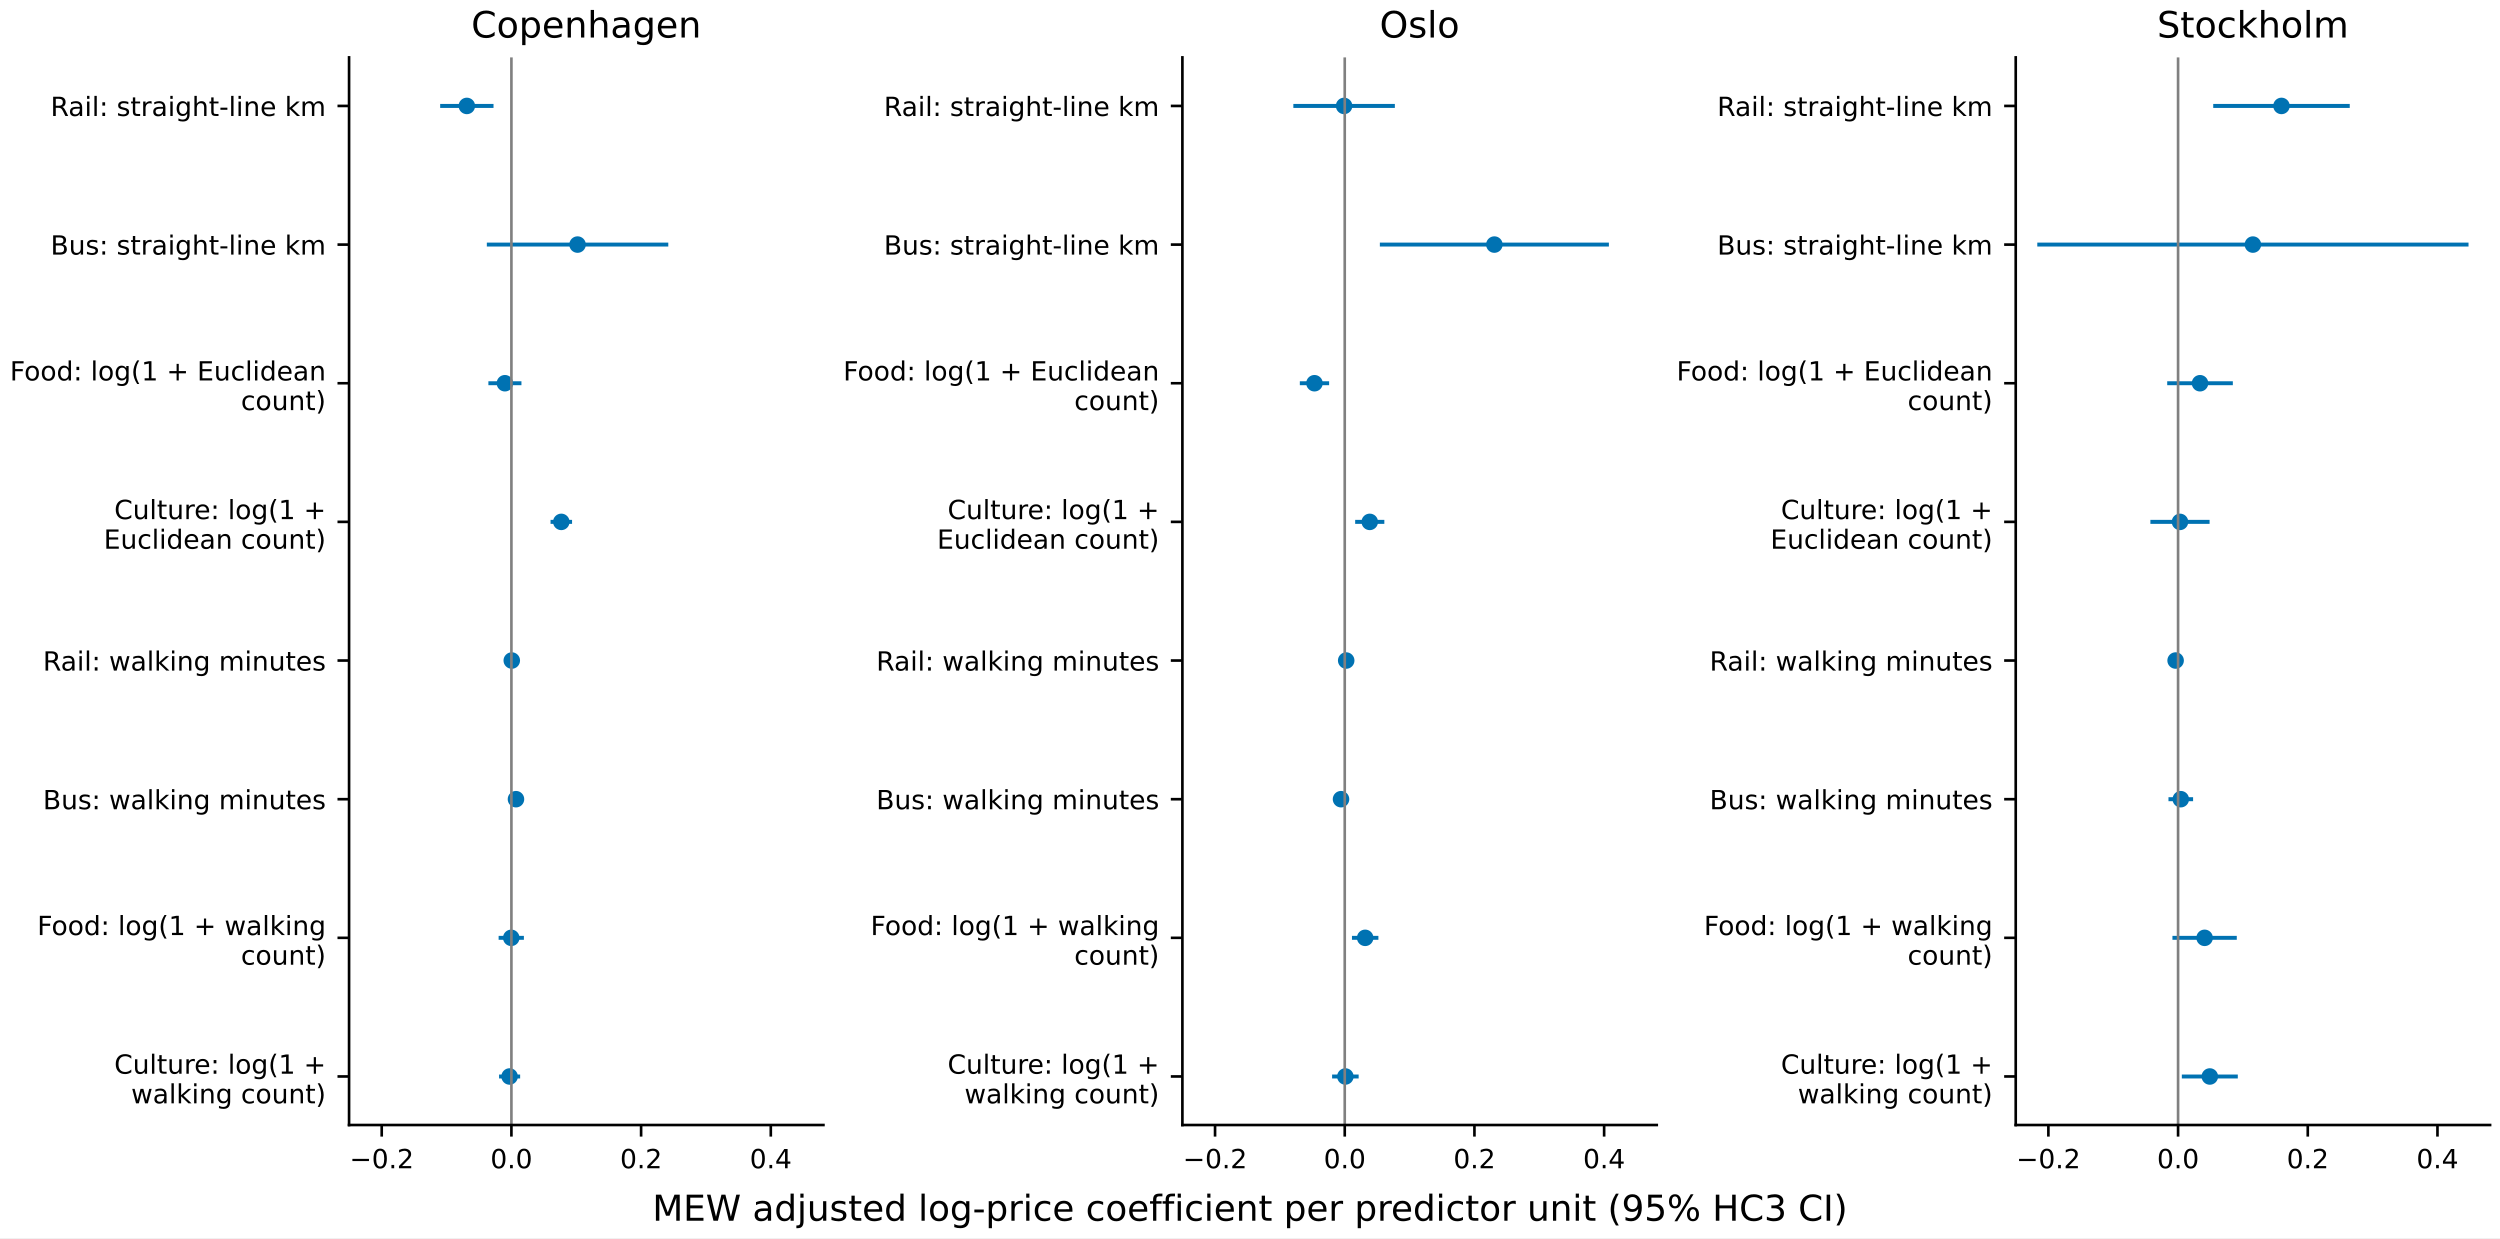
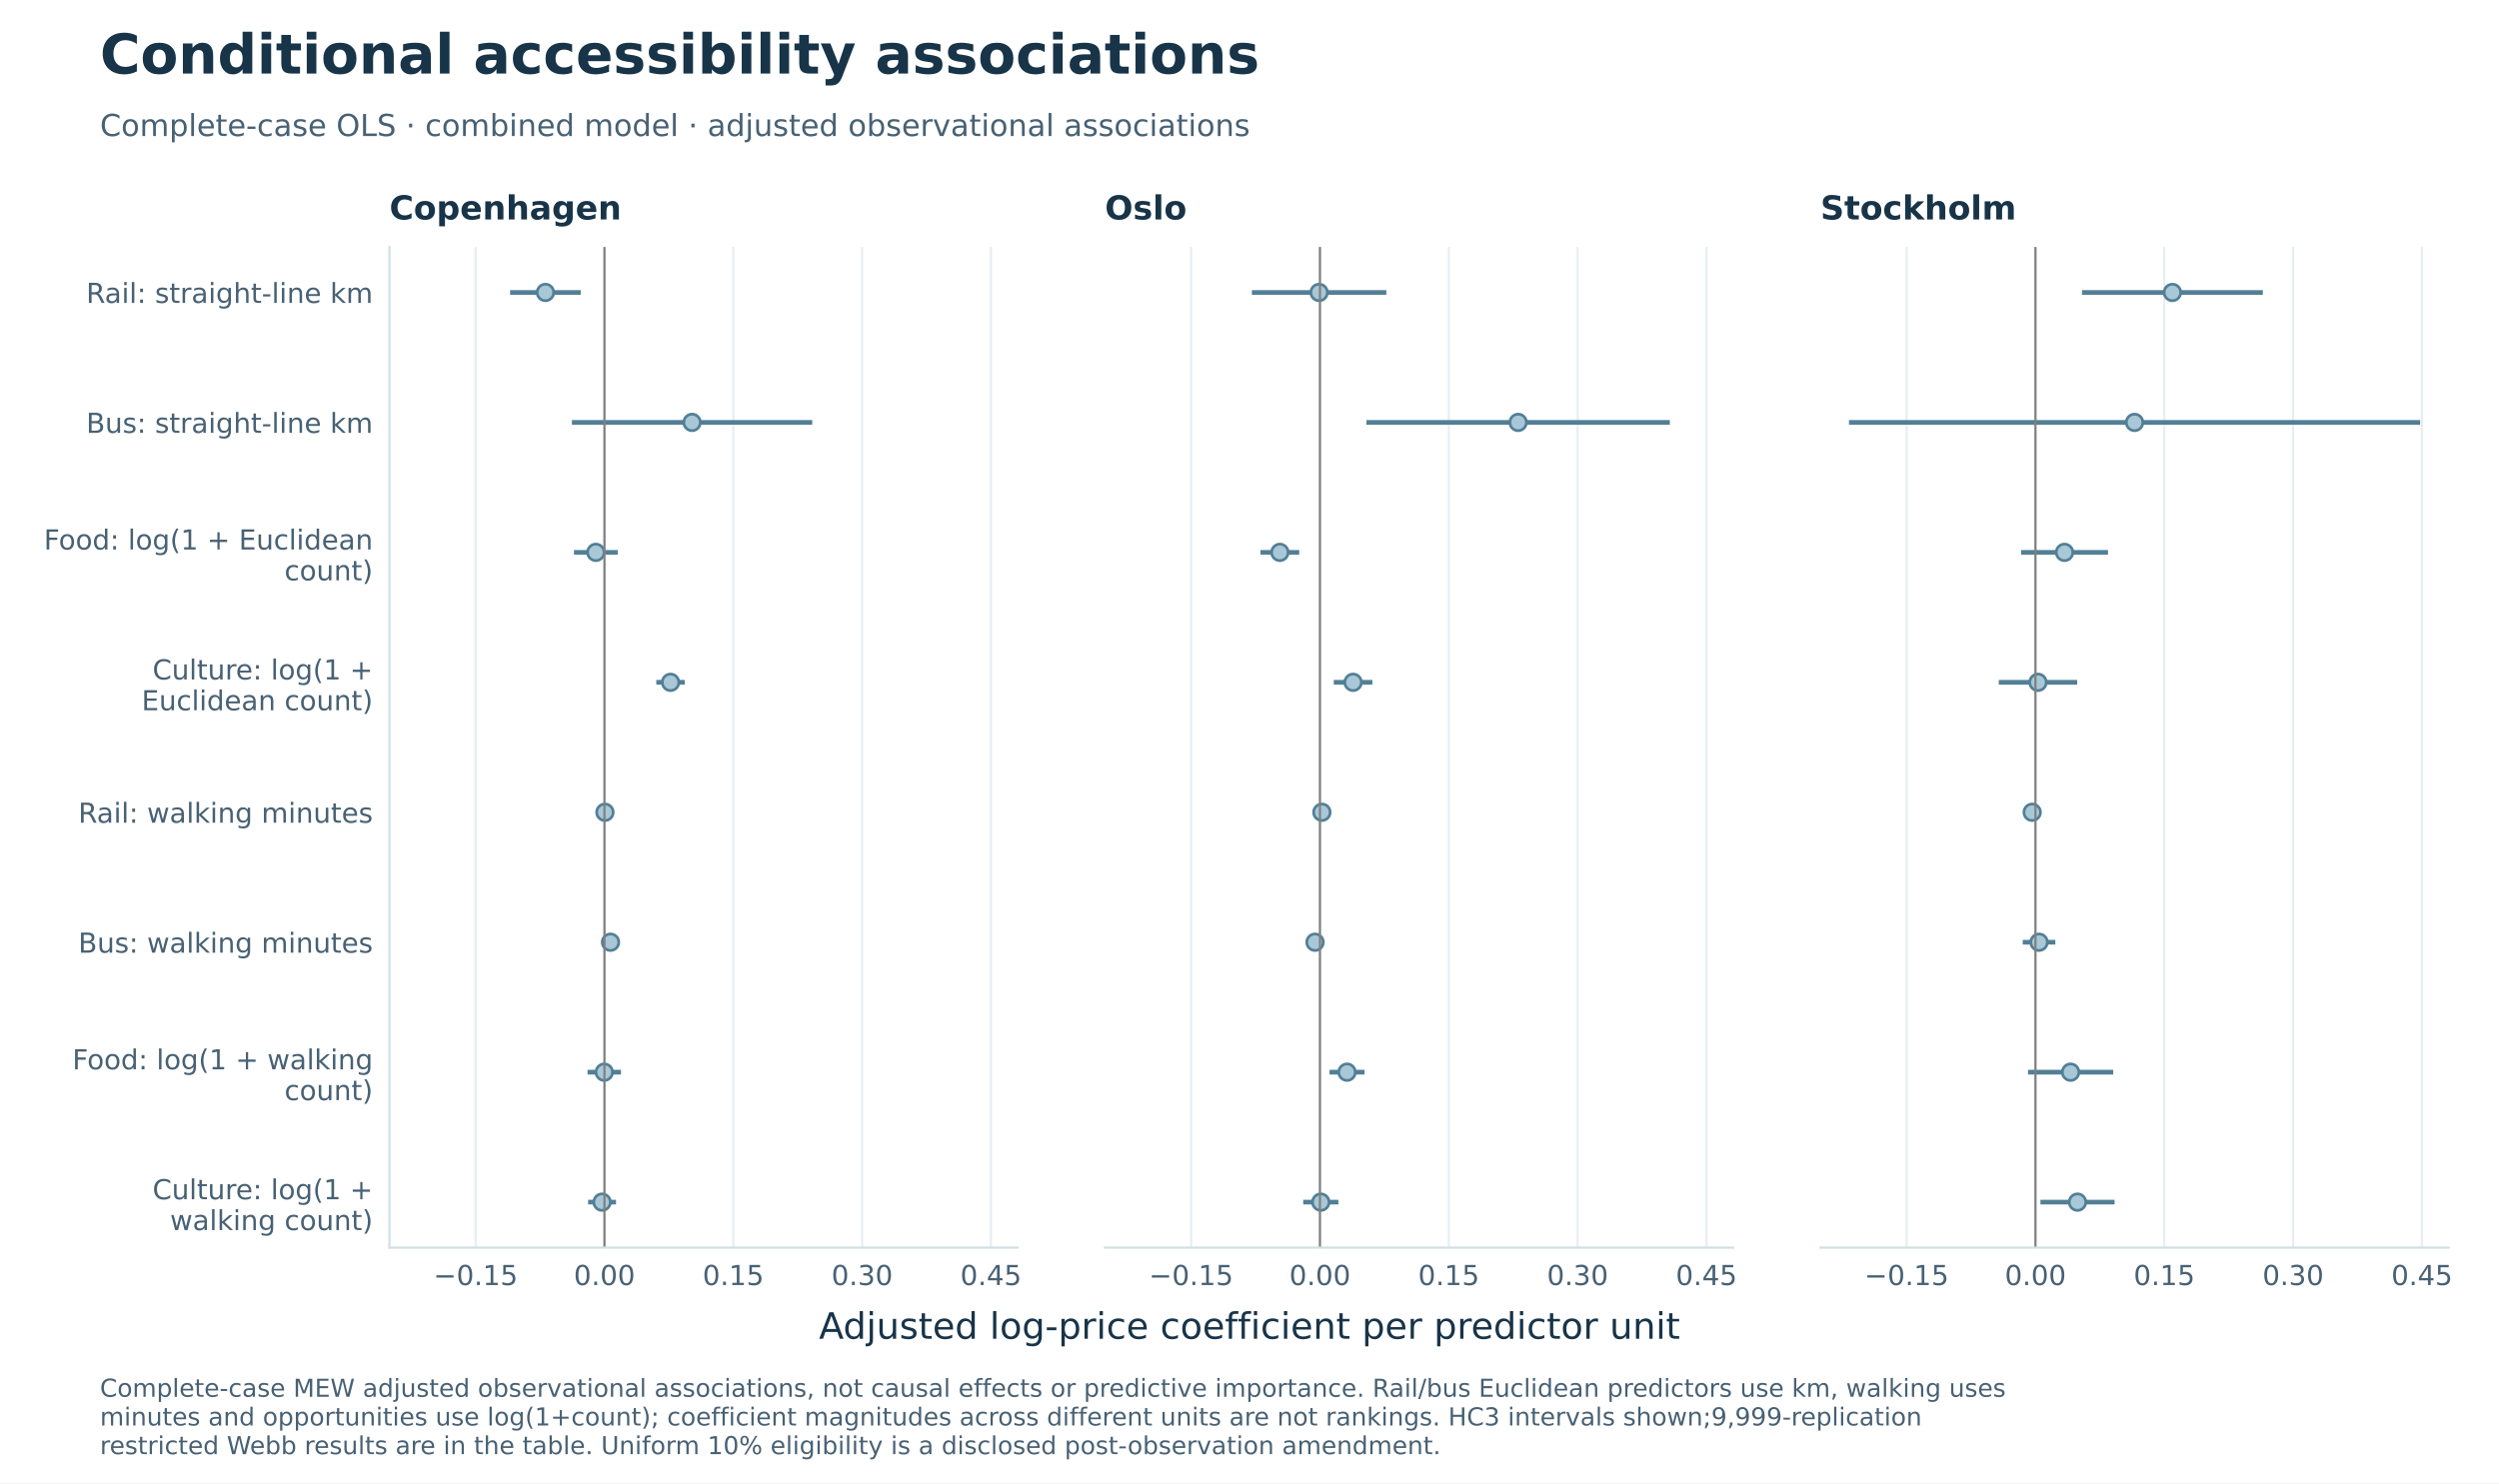
- <svg xmlns="http://www.w3.org/2000/svg" xmlns:xlink="http://www.w3.org/1999/xlink" width="756pt" height="374.4pt" viewBox="0 0 756 374.4" version="1.1">
+ <svg xmlns="http://www.w3.org/2000/svg" xmlns:xlink="http://www.w3.org/1999/xlink" width="907.2pt" height="538.56pt" viewBox="0 0 907.2 538.56" version="1.1">
  <defs>
    <style type="text/css">*{stroke-linejoin: round; stroke-linecap: butt}</style>
  </defs>
  <g id="figure_1">
    <g id="patch_1">
-       <path d="M 0 374.4  L 756 374.4  L 756 0  L 0 0  z " style="fill: #ffffff" />
+       <path d="M 0 538.56  L 907.2 538.56  L 907.2 0  L 0 0  z " style="fill: #ffffff" />
    </g>
    <g id="axes_1">
      <g id="patch_2">
-         <path d="M 105.556 340.204  L 249 340.204  L 249 17.359  L 105.556 17.359  z " style="fill: #ffffff" />
+         <path d="M 141.372 453.042  L 369.453 453.042  L 369.453 89.678  L 141.372 89.678  z " style="fill: #ffffff" />
      </g>
      <g id="matplotlib.axis_1">
        <g id="xtick_1">
          <g id="line2d_1">
-             <defs>
-               <path id="mc61bfd727a" d="M 0 0  L 0 3.5  " style="stroke: #000000; stroke-width: 0.8" />
-             </defs>
-             <g>
-               <use xlink:href="#mc61bfd727a" x="115.43" y="340.204" style="stroke: #000000; stroke-width: 0.8" />
-             </g>
-           </g>
+             <path d="M 172.662 453.042  L 172.662 89.678  " clip-path="url(#p187ca3e806)" style="fill: none; stroke: #e7eef1; stroke-width: 0.8; stroke-linecap: square" />
+           </g>
+           <g id="line2d_2" />
          <g id="text_1">
-             <text style="font-size: 8px; font-family: 'DejaVu Sans'; text-anchor: middle" x="115.43" y="353.283" transform="rotate(-0 115.4303 353.2832)">−0.2</text>
+             <text style="font-size: 10px; font-family: 'DejaVu Sans'; text-anchor: middle; fill: #486174" x="172.662" y="466.64" transform="rotate(-0 172.6616 466.6403)">−0.15</text>
          </g>
        </g>
        <g id="xtick_2">
-           <g id="line2d_2">
-             <g>
-               <use xlink:href="#mc61bfd727a" x="154.65" y="340.204" style="stroke: #000000; stroke-width: 0.8" />
-             </g>
-           </g>
+           <g id="line2d_3">
+             <path d="M 219.432 453.042  L 219.432 89.678  " clip-path="url(#p187ca3e806)" style="fill: none; stroke: #e7eef1; stroke-width: 0.8; stroke-linecap: square" />
+           </g>
+           <g id="line2d_4" />
          <g id="text_2">
-             <text style="font-size: 8px; font-family: 'DejaVu Sans'; text-anchor: middle" x="154.65" y="353.283" transform="rotate(-0 154.6498 353.2832)">0.0</text>
+             <text style="font-size: 10px; font-family: 'DejaVu Sans'; text-anchor: middle; fill: #486174" x="219.432" y="466.64" transform="rotate(-0 219.4322 466.6403)">0.00</text>
          </g>
        </g>
        <g id="xtick_3">
-           <g id="line2d_3">
-             <g>
-               <use xlink:href="#mc61bfd727a" x="193.869" y="340.204" style="stroke: #000000; stroke-width: 0.8" />
-             </g>
-           </g>
+           <g id="line2d_5">
+             <path d="M 266.203 453.042  L 266.203 89.678  " clip-path="url(#p187ca3e806)" style="fill: none; stroke: #e7eef1; stroke-width: 0.8; stroke-linecap: square" />
+           </g>
+           <g id="line2d_6" />
          <g id="text_3">
-             <text style="font-size: 8px; font-family: 'DejaVu Sans'; text-anchor: middle" x="193.869" y="353.283" transform="rotate(-0 193.8693 353.2832)">0.2</text>
+             <text style="font-size: 10px; font-family: 'DejaVu Sans'; text-anchor: middle; fill: #486174" x="266.203" y="466.64" transform="rotate(-0 266.2027 466.6403)">0.15</text>
          </g>
        </g>
        <g id="xtick_4">
-           <g id="line2d_4">
-             <g>
-               <use xlink:href="#mc61bfd727a" x="233.089" y="340.204" style="stroke: #000000; stroke-width: 0.8" />
-             </g>
-           </g>
+           <g id="line2d_7">
+             <path d="M 312.973 453.042  L 312.973 89.678  " clip-path="url(#p187ca3e806)" style="fill: none; stroke: #e7eef1; stroke-width: 0.8; stroke-linecap: square" />
+           </g>
+           <g id="line2d_8" />
          <g id="text_4">
-             <text style="font-size: 8px; font-family: 'DejaVu Sans'; text-anchor: middle" x="233.089" y="353.283" transform="rotate(-0 233.0889 353.2832)">0.4</text>
+             <text style="font-size: 10px; font-family: 'DejaVu Sans'; text-anchor: middle; fill: #486174" x="312.973" y="466.64" transform="rotate(-0 312.9732 466.6403)">0.30</text>
+           </g>
+         </g>
+         <g id="xtick_5">
+           <g id="line2d_9">
+             <path d="M 359.744 453.042  L 359.744 89.678  " clip-path="url(#p187ca3e806)" style="fill: none; stroke: #e7eef1; stroke-width: 0.8; stroke-linecap: square" />
+           </g>
+           <g id="line2d_10" />
+           <g id="text_5">
+             <text style="font-size: 10px; font-family: 'DejaVu Sans'; text-anchor: middle; fill: #486174" x="359.744" y="466.64" transform="rotate(-0 359.7438 466.6403)">0.45</text>
          </g>
        </g>
      </g>
      <g id="matplotlib.axis_2">
        <g id="ytick_1">
-           <g id="line2d_5">
-             <defs>
-               <path id="m1894d13bc1" d="M 0 0  L -3.5 0  " style="stroke: #000000; stroke-width: 0.8" />
-             </defs>
-             <g>
-               <use xlink:href="#m1894d13bc1" x="105.556" y="32.033" style="stroke: #000000; stroke-width: 0.8" />
-             </g>
-           </g>
-           <g id="text_5">
-             <text style="font-size: 8px; font-family: 'DejaVu Sans'; text-anchor: end" x="98.556" y="35.073" transform="rotate(-0 98.55649 35.07271)">Rail: straight-line km</text>
+           <g id="line2d_11" />
+           <g id="text_6">
+             <text style="font-size: 10px; font-family: 'DejaVu Sans'; text-anchor: end; fill: #486174" x="135.372" y="109.994" transform="rotate(-0 135.3717 109.9939)">Rail: straight-line km</text>
          </g>
        </g>
        <g id="ytick_2">
-           <g id="line2d_6">
-             <g>
-               <use xlink:href="#m1894d13bc1" x="105.556" y="73.961" style="stroke: #000000; stroke-width: 0.8" />
-             </g>
-           </g>
-           <g id="text_6">
-             <text style="font-size: 8px; font-family: 'DejaVu Sans'; text-anchor: end" x="98.556" y="77.001" transform="rotate(-0 98.55649 77.00075)">Bus: straight-line km</text>
+           <g id="line2d_12" />
+           <g id="text_7">
+             <text style="font-size: 10px; font-family: 'DejaVu Sans'; text-anchor: end; fill: #486174" x="135.372" y="157.184" transform="rotate(-0 135.3717 157.184)">Bus: straight-line km</text>
          </g>
        </g>
        <g id="ytick_3">
-           <g id="line2d_7">
-             <g>
-               <use xlink:href="#m1894d13bc1" x="105.556" y="115.889" style="stroke: #000000; stroke-width: 0.8" />
-             </g>
-           </g>
-           <g id="text_7">
-             <text style="font-size: 8px; font-family: 'DejaVu Sans'" transform="translate(3.00024 115.0575)">Food: log(1 + Euclidean</text>
-             <text style="font-size: 8px; font-family: 'DejaVu Sans'" transform="translate(72.86524 124.0158)">count)</text>
+           <g id="line2d_13" />
+           <g id="text_8">
+             <text style="font-size: 10px; font-family: 'DejaVu Sans'; fill: #486174" transform="translate(15.9264 199.535)">Food: log(1 + Euclidean</text>
+             <text style="font-size: 10px; font-family: 'DejaVu Sans'; fill: #486174" transform="translate(103.2576 210.7328)">count)</text>
          </g>
        </g>
        <g id="ytick_4">
-           <g id="line2d_8">
-             <g>
-               <use xlink:href="#m1894d13bc1" x="105.556" y="157.817" style="stroke: #000000; stroke-width: 0.8" />
-             </g>
-           </g>
-           <g id="text_8">
-             <text style="font-size: 8px; font-family: 'DejaVu Sans'" transform="translate(34.54899 156.9856)">Culture: log(1 +</text>
-             <text style="font-size: 8px; font-family: 'DejaVu Sans'" transform="translate(31.38024 165.9438)">Euclidean count)</text>
+           <g id="line2d_14" />
+           <g id="text_9">
+             <text style="font-size: 10px; font-family: 'DejaVu Sans'; fill: #486174" transform="translate(55.36234 246.7251)">Culture: log(1 +</text>
+             <text style="font-size: 10px; font-family: 'DejaVu Sans'; fill: #486174" transform="translate(51.4014 257.9229)">Euclidean count)</text>
          </g>
        </g>
        <g id="ytick_5">
-           <g id="line2d_9">
-             <g>
-               <use xlink:href="#m1894d13bc1" x="105.556" y="199.745" style="stroke: #000000; stroke-width: 0.8" />
-             </g>
-           </g>
-           <g id="text_9">
-             <text style="font-size: 8px; font-family: 'DejaVu Sans'; text-anchor: end" x="98.556" y="202.785" transform="rotate(-0 98.55649 202.7849)">Rail: walking minutes</text>
+           <g id="line2d_15" />
+           <g id="text_10">
+             <text style="font-size: 10px; font-family: 'DejaVu Sans'; text-anchor: end; fill: #486174" x="135.372" y="298.754" transform="rotate(-0 135.3717 298.7543)">Rail: walking minutes</text>
          </g>
        </g>
        <g id="ytick_6">
-           <g id="line2d_10">
-             <g>
-               <use xlink:href="#m1894d13bc1" x="105.556" y="241.674" style="stroke: #000000; stroke-width: 0.8" />
-             </g>
-           </g>
-           <g id="text_10">
-             <text style="font-size: 8px; font-family: 'DejaVu Sans'; text-anchor: end" x="98.556" y="244.713" transform="rotate(-0 98.55649 244.7129)">Bus: walking minutes</text>
+           <g id="line2d_16" />
+           <g id="text_11">
+             <text style="font-size: 10px; font-family: 'DejaVu Sans'; text-anchor: end; fill: #486174" x="135.372" y="345.944" transform="rotate(-0 135.3717 345.9444)">Bus: walking minutes</text>
          </g>
        </g>
        <g id="ytick_7">
-           <g id="line2d_11">
-             <g>
-               <use xlink:href="#m1894d13bc1" x="105.556" y="283.602" style="stroke: #000000; stroke-width: 0.8" />
-             </g>
-           </g>
-           <g id="text_11">
-             <text style="font-size: 8px; font-family: 'DejaVu Sans'" transform="translate(11.27149 282.7697)">Food: log(1 + walking</text>
-             <text style="font-size: 8px; font-family: 'DejaVu Sans'" transform="translate(72.86524 291.7279)">count)</text>
+           <g id="line2d_17" />
+           <g id="text_12">
+             <text style="font-size: 10px; font-family: 'DejaVu Sans'; fill: #486174" transform="translate(26.26546 388.2954)">Food: log(1 + walking</text>
+             <text style="font-size: 10px; font-family: 'DejaVu Sans'; fill: #486174" transform="translate(103.2576 399.4932)">count)</text>
          </g>
        </g>
        <g id="ytick_8">
-           <g id="line2d_12">
-             <g>
-               <use xlink:href="#m1894d13bc1" x="105.556" y="325.53" style="stroke: #000000; stroke-width: 0.8" />
-             </g>
-           </g>
-           <g id="text_12">
-             <text style="font-size: 8px; font-family: 'DejaVu Sans'" transform="translate(34.54899 324.6977)">Culture: log(1 +</text>
-             <text style="font-size: 8px; font-family: 'DejaVu Sans'" transform="translate(39.65149 333.656)">walking count)</text>
+           <g id="line2d_18" />
+           <g id="text_13">
+             <text style="font-size: 10px; font-family: 'DejaVu Sans'; fill: #486174" transform="translate(55.36234 435.4855)">Culture: log(1 +</text>
+             <text style="font-size: 10px; font-family: 'DejaVu Sans'; fill: #486174" transform="translate(61.74046 446.6833)">walking count)</text>
          </g>
        </g>
      </g>
      <g id="LineCollection_1">
-         <path d="M 133.107 32.033  L 149.239 32.033  " clip-path="url(#p6fccac36c5)" style="fill: none; stroke: #0072b2; stroke-width: 1.2" />
-         <path d="M 147.218 73.961  L 202.089 73.961  " clip-path="url(#p6fccac36c5)" style="fill: none; stroke: #0072b2; stroke-width: 1.2" />
-         <path d="M 147.689 115.889  L 157.684 115.889  " clip-path="url(#p6fccac36c5)" style="fill: none; stroke: #0072b2; stroke-width: 1.2" />
-         <path d="M 166.485 157.817  L 172.99 157.817  " clip-path="url(#p6fccac36c5)" style="fill: none; stroke: #0072b2; stroke-width: 1.2" />
-         <path d="M 154.28 199.745  L 155.241 199.745  " clip-path="url(#p6fccac36c5)" style="fill: none; stroke: #0072b2; stroke-width: 1.2" />
-         <path d="M 154.434 241.674  L 157.624 241.674  " clip-path="url(#p6fccac36c5)" style="fill: none; stroke: #0072b2; stroke-width: 1.2" />
-         <path d="M 150.784 283.602  L 158.425 283.602  " clip-path="url(#p6fccac36c5)" style="fill: none; stroke: #0072b2; stroke-width: 1.2" />
-         <path d="M 150.916 325.53  L 157.29 325.53  " clip-path="url(#p6fccac36c5)" style="fill: none; stroke: #0072b2; stroke-width: 1.2" />
-       </g>
-       <g id="line2d_13">
+         <path d="M 185.178 106.195  L 210.828 106.195  " clip-path="url(#p187ca3e806)" style="fill: none; stroke: #527f96; stroke-width: 1.7" />
+         <path d="M 207.615 153.385  L 294.863 153.385  " clip-path="url(#p187ca3e806)" style="fill: none; stroke: #527f96; stroke-width: 1.7" />
+         <path d="M 208.364 200.575  L 224.256 200.575  " clip-path="url(#p187ca3e806)" style="fill: none; stroke: #527f96; stroke-width: 1.7" />
+         <path d="M 238.251 247.765  L 248.594 247.765  " clip-path="url(#p187ca3e806)" style="fill: none; stroke: #527f96; stroke-width: 1.7" />
+         <path d="M 218.845 294.955  L 220.372 294.955  " clip-path="url(#p187ca3e806)" style="fill: none; stroke: #527f96; stroke-width: 1.7" />
+         <path d="M 219.089 342.145  L 224.162 342.145  " clip-path="url(#p187ca3e806)" style="fill: none; stroke: #527f96; stroke-width: 1.7" />
+         <path d="M 213.286 389.335  L 225.435 389.335  " clip-path="url(#p187ca3e806)" style="fill: none; stroke: #527f96; stroke-width: 1.7" />
+         <path d="M 213.496 436.525  L 223.631 436.525  " clip-path="url(#p187ca3e806)" style="fill: none; stroke: #527f96; stroke-width: 1.7" />
+       </g>
+       <g id="line2d_19">
        <defs>
-           <path id="m06369a7a66" d="M 0 2  C 0.53 2 1.039 1.789 1.414 1.414  C 1.789 1.039 2 0.53 2 0  C 2 -0.53 1.789 -1.039 1.414 -1.414  C 1.039 -1.789 0.53 -2 0 -2  C -0.53 -2 -1.039 -1.789 -1.414 -1.414  C -1.789 -1.039 -2 -0.53 -2 0  C -2 0.53 -1.789 1.039 -1.414 1.414  C -1.039 1.789 -0.53 2 0 2  z " style="stroke: #0072b2" />
+           <path id="m1404faa3f6" d="M 0 3  C 0.796 3 1.559 2.684 2.121 2.121  C 2.684 1.559 3 0.796 3 0  C 3 -0.796 2.684 -1.559 2.121 -2.121  C 1.559 -2.684 0.796 -3 0 -3  C -0.796 -3 -1.559 -2.684 -2.121 -2.121  C -2.684 -1.559 -3 -0.796 -3 0  C -3 0.796 -2.684 1.559 -2.121 2.121  C -1.559 2.684 -0.796 3 0 3  z " style="stroke: #527f96" />
        </defs>
-         <g clip-path="url(#p6fccac36c5)">
-           <use xlink:href="#m06369a7a66" x="141.173" y="32.033" style="fill: #0072b2; stroke: #0072b2" />
-           <use xlink:href="#m06369a7a66" x="174.654" y="73.961" style="fill: #0072b2; stroke: #0072b2" />
-           <use xlink:href="#m06369a7a66" x="152.686" y="115.889" style="fill: #0072b2; stroke: #0072b2" />
-           <use xlink:href="#m06369a7a66" x="169.738" y="157.817" style="fill: #0072b2; stroke: #0072b2" />
-           <use xlink:href="#m06369a7a66" x="154.761" y="199.745" style="fill: #0072b2; stroke: #0072b2" />
-           <use xlink:href="#m06369a7a66" x="156.029" y="241.674" style="fill: #0072b2; stroke: #0072b2" />
-           <use xlink:href="#m06369a7a66" x="154.605" y="283.602" style="fill: #0072b2; stroke: #0072b2" />
-           <use xlink:href="#m06369a7a66" x="154.103" y="325.53" style="fill: #0072b2; stroke: #0072b2" />
-         </g>
-       </g>
-       <g id="line2d_14">
-         <path d="M 154.65 340.204  L 154.65 17.359  " clip-path="url(#p6fccac36c5)" style="fill: none; stroke: #808080; stroke-width: 0.8; stroke-linecap: square" />
+         <g clip-path="url(#p187ca3e806)">
+           <use xlink:href="#m1404faa3f6" x="198.003" y="106.195" style="fill: #a9c8d7; stroke: #527f96" />
+           <use xlink:href="#m1404faa3f6" x="251.239" y="153.385" style="fill: #a9c8d7; stroke: #527f96" />
+           <use xlink:href="#m1404faa3f6" x="216.31" y="200.575" style="fill: #a9c8d7; stroke: #527f96" />
+           <use xlink:href="#m1404faa3f6" x="243.423" y="247.765" style="fill: #a9c8d7; stroke: #527f96" />
+           <use xlink:href="#m1404faa3f6" x="219.608" y="294.955" style="fill: #a9c8d7; stroke: #527f96" />
+           <use xlink:href="#m1404faa3f6" x="221.626" y="342.145" style="fill: #a9c8d7; stroke: #527f96" />
+           <use xlink:href="#m1404faa3f6" x="219.361" y="389.335" style="fill: #a9c8d7; stroke: #527f96" />
+           <use xlink:href="#m1404faa3f6" x="218.563" y="436.525" style="fill: #a9c8d7; stroke: #527f96" />
+         </g>
+       </g>
+       <g id="line2d_20">
+         <path d="M 219.432 453.042  L 219.432 89.678  " clip-path="url(#p187ca3e806)" style="fill: none; stroke: #808080; stroke-width: 0.8; stroke-linecap: square" />
      </g>
      <g id="patch_3">
-         <path d="M 105.556 340.204  L 105.556 17.359  " style="fill: none; stroke: #000000; stroke-width: 0.8; stroke-linejoin: miter; stroke-linecap: square" />
+         <path d="M 141.372 453.042  L 141.372 89.678  " style="fill: none; stroke: #d4dfe4; stroke-width: 0.8; stroke-linejoin: miter; stroke-linecap: square" />
      </g>
      <g id="patch_4">
-         <path d="M 105.556 340.204  L 249 340.204  " style="fill: none; stroke: #000000; stroke-width: 0.8; stroke-linejoin: miter; stroke-linecap: square" />
-       </g>
-       <g id="text_13">
-         <text style="font-size: 11px; font-family: 'DejaVu Sans'; text-anchor: middle" x="177.278" y="11.359" transform="rotate(-0 177.2781 11.35852)">Copenhagen</text>
+         <path d="M 141.372 453.042  L 369.453 453.042  " style="fill: none; stroke: #d4dfe4; stroke-width: 0.8; stroke-linejoin: miter; stroke-linecap: square" />
+       </g>
+       <g id="text_14">
+         <text style="font-weight: 700; font-size: 12px; font-family: 'DejaVu Sans'; text-anchor: start; fill: #183449" x="141.372" y="79.678" transform="rotate(-0 141.3717 79.67812)">Copenhagen</text>
      </g>
    </g>
    <g id="axes_2">
      <g id="patch_5">
-         <path d="M 357.556 340.204  L 501 340.204  L 501 17.359  L 357.556 17.359  z " style="fill: #ffffff" />
+         <path d="M 401.117 453.042  L 629.198 453.042  L 629.198 89.678  L 401.117 89.678  z " style="fill: #ffffff" />
      </g>
      <g id="matplotlib.axis_3">
-         <g id="xtick_5">
-           <g id="line2d_15">
-             <g>
-               <use xlink:href="#mc61bfd727a" x="367.43" y="340.204" style="stroke: #000000; stroke-width: 0.8" />
-             </g>
-           </g>
-           <g id="text_14">
-             <text style="font-size: 8px; font-family: 'DejaVu Sans'; text-anchor: middle" x="367.43" y="353.283" transform="rotate(-0 367.4303 353.2832)">−0.2</text>
-           </g>
-         </g>
        <g id="xtick_6">
-           <g id="line2d_16">
-             <g>
-               <use xlink:href="#mc61bfd727a" x="406.65" y="340.204" style="stroke: #000000; stroke-width: 0.8" />
-             </g>
-           </g>
+           <g id="line2d_21">
+             <path d="M 432.407 453.042  L 432.407 89.678  " clip-path="url(#pcaa83d27e4)" style="fill: none; stroke: #e7eef1; stroke-width: 0.8; stroke-linecap: square" />
+           </g>
+           <g id="line2d_22" />
          <g id="text_15">
-             <text style="font-size: 8px; font-family: 'DejaVu Sans'; text-anchor: middle" x="406.65" y="353.283" transform="rotate(-0 406.6498 353.2832)">0.0</text>
+             <text style="font-size: 10px; font-family: 'DejaVu Sans'; text-anchor: middle; fill: #486174" x="432.407" y="466.64" transform="rotate(-0 432.4065 466.6403)">−0.15</text>
          </g>
        </g>
        <g id="xtick_7">
-           <g id="line2d_17">
-             <g>
-               <use xlink:href="#mc61bfd727a" x="445.869" y="340.204" style="stroke: #000000; stroke-width: 0.8" />
-             </g>
-           </g>
+           <g id="line2d_23">
+             <path d="M 479.177 453.042  L 479.177 89.678  " clip-path="url(#pcaa83d27e4)" style="fill: none; stroke: #e7eef1; stroke-width: 0.8; stroke-linecap: square" />
+           </g>
+           <g id="line2d_24" />
          <g id="text_16">
-             <text style="font-size: 8px; font-family: 'DejaVu Sans'; text-anchor: middle" x="445.869" y="353.283" transform="rotate(-0 445.8693 353.2832)">0.2</text>
+             <text style="font-size: 10px; font-family: 'DejaVu Sans'; text-anchor: middle; fill: #486174" x="479.177" y="466.64" transform="rotate(-0 479.177 466.6403)">0.00</text>
          </g>
        </g>
        <g id="xtick_8">
-           <g id="line2d_18">
-             <g>
-               <use xlink:href="#mc61bfd727a" x="485.089" y="340.204" style="stroke: #000000; stroke-width: 0.8" />
-             </g>
-           </g>
+           <g id="line2d_25">
+             <path d="M 525.948 453.042  L 525.948 89.678  " clip-path="url(#pcaa83d27e4)" style="fill: none; stroke: #e7eef1; stroke-width: 0.8; stroke-linecap: square" />
+           </g>
+           <g id="line2d_26" />
          <g id="text_17">
-             <text style="font-size: 8px; font-family: 'DejaVu Sans'; text-anchor: middle" x="485.089" y="353.283" transform="rotate(-0 485.0889 353.2832)">0.4</text>
+             <text style="font-size: 10px; font-family: 'DejaVu Sans'; text-anchor: middle; fill: #486174" x="525.948" y="466.64" transform="rotate(-0 525.9476 466.6403)">0.15</text>
+           </g>
+         </g>
+         <g id="xtick_9">
+           <g id="line2d_27">
+             <path d="M 572.718 453.042  L 572.718 89.678  " clip-path="url(#pcaa83d27e4)" style="fill: none; stroke: #e7eef1; stroke-width: 0.8; stroke-linecap: square" />
+           </g>
+           <g id="line2d_28" />
+           <g id="text_18">
+             <text style="font-size: 10px; font-family: 'DejaVu Sans'; text-anchor: middle; fill: #486174" x="572.718" y="466.64" transform="rotate(-0 572.7181 466.6403)">0.30</text>
+           </g>
+         </g>
+         <g id="xtick_10">
+           <g id="line2d_29">
+             <path d="M 619.489 453.042  L 619.489 89.678  " clip-path="url(#pcaa83d27e4)" style="fill: none; stroke: #e7eef1; stroke-width: 0.8; stroke-linecap: square" />
+           </g>
+           <g id="line2d_30" />
+           <g id="text_19">
+             <text style="font-size: 10px; font-family: 'DejaVu Sans'; text-anchor: middle; fill: #486174" x="619.489" y="466.64" transform="rotate(-0 619.4887 466.6403)">0.45</text>
          </g>
        </g>
      </g>
      <g id="matplotlib.axis_4">
        <g id="ytick_9">
-           <g id="line2d_19">
-             <g>
-               <use xlink:href="#m1894d13bc1" x="357.556" y="32.033" style="stroke: #000000; stroke-width: 0.8" />
-             </g>
-           </g>
-           <g id="text_18">
-             <text style="font-size: 8px; font-family: 'DejaVu Sans'; text-anchor: end" x="350.556" y="35.073" transform="rotate(-0 350.5565 35.07271)">Rail: straight-line km</text>
-           </g>
+           <g id="line2d_31" />
        </g>
        <g id="ytick_10">
-           <g id="line2d_20">
-             <g>
-               <use xlink:href="#m1894d13bc1" x="357.556" y="73.961" style="stroke: #000000; stroke-width: 0.8" />
-             </g>
-           </g>
-           <g id="text_19">
-             <text style="font-size: 8px; font-family: 'DejaVu Sans'; text-anchor: end" x="350.556" y="77.001" transform="rotate(-0 350.5565 77.00075)">Bus: straight-line km</text>
-           </g>
+           <g id="line2d_32" />
        </g>
        <g id="ytick_11">
-           <g id="line2d_21">
-             <g>
-               <use xlink:href="#m1894d13bc1" x="357.556" y="115.889" style="stroke: #000000; stroke-width: 0.8" />
-             </g>
-           </g>
-           <g id="text_20">
-             <text style="font-size: 8px; font-family: 'DejaVu Sans'" transform="translate(255.0002 115.0575)">Food: log(1 + Euclidean</text>
-             <text style="font-size: 8px; font-family: 'DejaVu Sans'" transform="translate(324.8652 124.0158)">count)</text>
-           </g>
+           <g id="line2d_33" />
        </g>
        <g id="ytick_12">
-           <g id="line2d_22">
-             <g>
-               <use xlink:href="#m1894d13bc1" x="357.556" y="157.817" style="stroke: #000000; stroke-width: 0.8" />
-             </g>
-           </g>
+           <g id="line2d_34" />
+         </g>
+         <g id="ytick_13">
+           <g id="line2d_35" />
+         </g>
+         <g id="ytick_14">
+           <g id="line2d_36" />
+         </g>
+         <g id="ytick_15">
+           <g id="line2d_37" />
+         </g>
+         <g id="ytick_16">
+           <g id="line2d_38" />
+         </g>
+       </g>
+       <g id="LineCollection_2">
+         <path d="M 454.465 106.195  L 503.273 106.195  " clip-path="url(#pcaa83d27e4)" style="fill: none; stroke: #527f96; stroke-width: 1.7" />
+         <path d="M 496.06 153.385  L 606.186 153.385  " clip-path="url(#pcaa83d27e4)" style="fill: none; stroke: #527f96; stroke-width: 1.7" />
+         <path d="M 457.582 200.575  L 471.667 200.575  " clip-path="url(#pcaa83d27e4)" style="fill: none; stroke: #527f96; stroke-width: 1.7" />
+         <path d="M 484.19 247.765  L 498.215 247.765  " clip-path="url(#pcaa83d27e4)" style="fill: none; stroke: #527f96; stroke-width: 1.7" />
+         <path d="M 478.181 294.955  L 481.574 294.955  " clip-path="url(#pcaa83d27e4)" style="fill: none; stroke: #527f96; stroke-width: 1.7" />
+         <path d="M 474.212 342.145  L 480.565 342.145  " clip-path="url(#pcaa83d27e4)" style="fill: none; stroke: #527f96; stroke-width: 1.7" />
+         <path d="M 482.65 389.335  L 495.358 389.335  " clip-path="url(#pcaa83d27e4)" style="fill: none; stroke: #527f96; stroke-width: 1.7" />
+         <path d="M 473.099 436.525  L 485.866 436.525  " clip-path="url(#pcaa83d27e4)" style="fill: none; stroke: #527f96; stroke-width: 1.7" />
+       </g>
+       <g id="line2d_39">
+         <g clip-path="url(#pcaa83d27e4)">
+           <use xlink:href="#m1404faa3f6" x="478.869" y="106.195" style="fill: #a9c8d7; stroke: #527f96" />
+           <use xlink:href="#m1404faa3f6" x="551.123" y="153.385" style="fill: #a9c8d7; stroke: #527f96" />
+           <use xlink:href="#m1404faa3f6" x="464.624" y="200.575" style="fill: #a9c8d7; stroke: #527f96" />
+           <use xlink:href="#m1404faa3f6" x="491.202" y="247.765" style="fill: #a9c8d7; stroke: #527f96" />
+           <use xlink:href="#m1404faa3f6" x="479.877" y="294.955" style="fill: #a9c8d7; stroke: #527f96" />
+           <use xlink:href="#m1404faa3f6" x="477.388" y="342.145" style="fill: #a9c8d7; stroke: #527f96" />
+           <use xlink:href="#m1404faa3f6" x="489.004" y="389.335" style="fill: #a9c8d7; stroke: #527f96" />
+           <use xlink:href="#m1404faa3f6" x="479.482" y="436.525" style="fill: #a9c8d7; stroke: #527f96" />
+         </g>
+       </g>
+       <g id="line2d_40">
+         <path d="M 479.177 453.042  L 479.177 89.678  " clip-path="url(#pcaa83d27e4)" style="fill: none; stroke: #808080; stroke-width: 0.8; stroke-linecap: square" />
+       </g>
+       <g id="patch_6">
+         <path d="M 401.117 453.042  L 629.198 453.042  " style="fill: none; stroke: #d4dfe4; stroke-width: 0.8; stroke-linejoin: miter; stroke-linecap: square" />
+       </g>
+       <g id="text_20">
+         <text style="font-weight: 700; font-size: 12px; font-family: 'DejaVu Sans'; text-anchor: start; fill: #183449" x="401.117" y="79.678" transform="rotate(-0 401.1166 79.67812)">Oslo</text>
+       </g>
+     </g>
+     <g id="axes_3">
+       <g id="patch_7">
+         <path d="M 660.862 453.042  L 888.942 453.042  L 888.942 89.678  L 660.862 89.678  z " style="fill: #ffffff" />
+       </g>
+       <g id="matplotlib.axis_5">
+         <g id="xtick_11">
+           <g id="line2d_41">
+             <path d="M 692.151 453.042  L 692.151 89.678  " clip-path="url(#p1f6de6e167)" style="fill: none; stroke: #e7eef1; stroke-width: 0.8; stroke-linecap: square" />
+           </g>
+           <g id="line2d_42" />
          <g id="text_21">
-             <text style="font-size: 8px; font-family: 'DejaVu Sans'" transform="translate(286.549 156.9856)">Culture: log(1 +</text>
-             <text style="font-size: 8px; font-family: 'DejaVu Sans'" transform="translate(283.3802 165.9438)">Euclidean count)</text>
-           </g>
-         </g>
-         <g id="ytick_13">
-           <g id="line2d_23">
-             <g>
-               <use xlink:href="#m1894d13bc1" x="357.556" y="199.745" style="stroke: #000000; stroke-width: 0.8" />
-             </g>
-           </g>
+             <text style="font-size: 10px; font-family: 'DejaVu Sans'; text-anchor: middle; fill: #486174" x="692.151" y="466.64" transform="rotate(-0 692.1514 466.6403)">−0.15</text>
+           </g>
+         </g>
+         <g id="xtick_12">
+           <g id="line2d_43">
+             <path d="M 738.922 453.042  L 738.922 89.678  " clip-path="url(#p1f6de6e167)" style="fill: none; stroke: #e7eef1; stroke-width: 0.8; stroke-linecap: square" />
+           </g>
+           <g id="line2d_44" />
          <g id="text_22">
-             <text style="font-size: 8px; font-family: 'DejaVu Sans'; text-anchor: end" x="350.556" y="202.785" transform="rotate(-0 350.5565 202.7849)">Rail: walking minutes</text>
-           </g>
-         </g>
-         <g id="ytick_14">
-           <g id="line2d_24">
-             <g>
-               <use xlink:href="#m1894d13bc1" x="357.556" y="241.674" style="stroke: #000000; stroke-width: 0.8" />
-             </g>
-           </g>
+             <text style="font-size: 10px; font-family: 'DejaVu Sans'; text-anchor: middle; fill: #486174" x="738.922" y="466.64" transform="rotate(-0 738.9219 466.6403)">0.00</text>
+           </g>
+         </g>
+         <g id="xtick_13">
+           <g id="line2d_45">
+             <path d="M 785.692 453.042  L 785.692 89.678  " clip-path="url(#p1f6de6e167)" style="fill: none; stroke: #e7eef1; stroke-width: 0.8; stroke-linecap: square" />
+           </g>
+           <g id="line2d_46" />
          <g id="text_23">
-             <text style="font-size: 8px; font-family: 'DejaVu Sans'; text-anchor: end" x="350.556" y="244.713" transform="rotate(-0 350.5565 244.7129)">Bus: walking minutes</text>
-           </g>
-         </g>
-         <g id="ytick_15">
-           <g id="line2d_25">
-             <g>
-               <use xlink:href="#m1894d13bc1" x="357.556" y="283.602" style="stroke: #000000; stroke-width: 0.8" />
-             </g>
-           </g>
+             <text style="font-size: 10px; font-family: 'DejaVu Sans'; text-anchor: middle; fill: #486174" x="785.692" y="466.64" transform="rotate(-0 785.6925 466.6403)">0.15</text>
+           </g>
+         </g>
+         <g id="xtick_14">
+           <g id="line2d_47">
+             <path d="M 832.463 453.042  L 832.463 89.678  " clip-path="url(#p1f6de6e167)" style="fill: none; stroke: #e7eef1; stroke-width: 0.8; stroke-linecap: square" />
+           </g>
+           <g id="line2d_48" />
          <g id="text_24">
-             <text style="font-size: 8px; font-family: 'DejaVu Sans'" transform="translate(263.2715 282.7697)">Food: log(1 + walking</text>
-             <text style="font-size: 8px; font-family: 'DejaVu Sans'" transform="translate(324.8652 291.7279)">count)</text>
-           </g>
-         </g>
-         <g id="ytick_16">
-           <g id="line2d_26">
-             <g>
-               <use xlink:href="#m1894d13bc1" x="357.556" y="325.53" style="stroke: #000000; stroke-width: 0.8" />
-             </g>
-           </g>
+             <text style="font-size: 10px; font-family: 'DejaVu Sans'; text-anchor: middle; fill: #486174" x="832.463" y="466.64" transform="rotate(-0 832.463 466.6403)">0.30</text>
+           </g>
+         </g>
+         <g id="xtick_15">
+           <g id="line2d_49">
+             <path d="M 879.234 453.042  L 879.234 89.678  " clip-path="url(#p1f6de6e167)" style="fill: none; stroke: #e7eef1; stroke-width: 0.8; stroke-linecap: square" />
+           </g>
+           <g id="line2d_50" />
          <g id="text_25">
-             <text style="font-size: 8px; font-family: 'DejaVu Sans'" transform="translate(286.549 324.6977)">Culture: log(1 +</text>
-             <text style="font-size: 8px; font-family: 'DejaVu Sans'" transform="translate(291.6515 333.656)">walking count)</text>
-           </g>
-         </g>
-       </g>
-       <g id="LineCollection_2">
-         <path d="M 391.108 32.033  L 421.804 32.033  " clip-path="url(#p9cc07fc34e)" style="fill: none; stroke: #0072b2; stroke-width: 1.2" />
-         <path d="M 417.268 73.961  L 486.528 73.961  " clip-path="url(#p9cc07fc34e)" style="fill: none; stroke: #0072b2; stroke-width: 1.2" />
-         <path d="M 393.068 115.889  L 401.926 115.889  " clip-path="url(#p9cc07fc34e)" style="fill: none; stroke: #0072b2; stroke-width: 1.2" />
-         <path d="M 409.803 157.817  L 418.623 157.817  " clip-path="url(#p9cc07fc34e)" style="fill: none; stroke: #0072b2; stroke-width: 1.2" />
-         <path d="M 406.023 199.745  L 408.157 199.745  " clip-path="url(#p9cc07fc34e)" style="fill: none; stroke: #0072b2; stroke-width: 1.2" />
-         <path d="M 403.527 241.674  L 407.523 241.674  " clip-path="url(#p9cc07fc34e)" style="fill: none; stroke: #0072b2; stroke-width: 1.2" />
-         <path d="M 408.834 283.602  L 416.826 283.602  " clip-path="url(#p9cc07fc34e)" style="fill: none; stroke: #0072b2; stroke-width: 1.2" />
-         <path d="M 402.827 325.53  L 410.856 325.53  " clip-path="url(#p9cc07fc34e)" style="fill: none; stroke: #0072b2; stroke-width: 1.2" />
-       </g>
-       <g id="line2d_27">
-         <g clip-path="url(#p9cc07fc34e)">
-           <use xlink:href="#m06369a7a66" x="406.456" y="32.033" style="fill: #0072b2; stroke: #0072b2" />
-           <use xlink:href="#m06369a7a66" x="451.898" y="73.961" style="fill: #0072b2; stroke: #0072b2" />
-           <use xlink:href="#m06369a7a66" x="397.497" y="115.889" style="fill: #0072b2; stroke: #0072b2" />
-           <use xlink:href="#m06369a7a66" x="414.213" y="157.817" style="fill: #0072b2; stroke: #0072b2" />
-           <use xlink:href="#m06369a7a66" x="407.09" y="199.745" style="fill: #0072b2; stroke: #0072b2" />
-           <use xlink:href="#m06369a7a66" x="405.525" y="241.674" style="fill: #0072b2; stroke: #0072b2" />
-           <use xlink:href="#m06369a7a66" x="412.83" y="283.602" style="fill: #0072b2; stroke: #0072b2" />
-           <use xlink:href="#m06369a7a66" x="406.842" y="325.53" style="fill: #0072b2; stroke: #0072b2" />
-         </g>
-       </g>
-       <g id="line2d_28">
-         <path d="M 406.65 340.204  L 406.65 17.359  " clip-path="url(#p9cc07fc34e)" style="fill: none; stroke: #808080; stroke-width: 0.8; stroke-linecap: square" />
-       </g>
-       <g id="patch_6">
-         <path d="M 357.556 340.204  L 357.556 17.359  " style="fill: none; stroke: #000000; stroke-width: 0.8; stroke-linejoin: miter; stroke-linecap: square" />
-       </g>
-       <g id="patch_7">
-         <path d="M 357.556 340.204  L 501 340.204  " style="fill: none; stroke: #000000; stroke-width: 0.8; stroke-linejoin: miter; stroke-linecap: square" />
-       </g>
-       <g id="text_26">
-         <text style="font-size: 11px; font-family: 'DejaVu Sans'; text-anchor: middle" x="429.278" y="11.359" transform="rotate(-0 429.2781 11.35852)">Oslo</text>
-       </g>
-     </g>
-     <g id="axes_3">
-       <g id="patch_8">
-         <path d="M 609.556 340.204  L 753 340.204  L 753 17.359  L 609.556 17.359  z " style="fill: #ffffff" />
-       </g>
-       <g id="matplotlib.axis_5">
-         <g id="xtick_9">
-           <g id="line2d_29">
-             <g>
-               <use xlink:href="#mc61bfd727a" x="619.43" y="340.204" style="stroke: #000000; stroke-width: 0.8" />
-             </g>
-           </g>
-           <g id="text_27">
-             <text style="font-size: 8px; font-family: 'DejaVu Sans'; text-anchor: middle" x="619.43" y="353.283" transform="rotate(-0 619.4303 353.2832)">−0.2</text>
-           </g>
-         </g>
-         <g id="xtick_10">
-           <g id="line2d_30">
-             <g>
-               <use xlink:href="#mc61bfd727a" x="658.65" y="340.204" style="stroke: #000000; stroke-width: 0.8" />
-             </g>
-           </g>
-           <g id="text_28">
-             <text style="font-size: 8px; font-family: 'DejaVu Sans'; text-anchor: middle" x="658.65" y="353.283" transform="rotate(-0 658.6498 353.2832)">0.0</text>
-           </g>
-         </g>
-         <g id="xtick_11">
-           <g id="line2d_31">
-             <g>
-               <use xlink:href="#mc61bfd727a" x="697.869" y="340.204" style="stroke: #000000; stroke-width: 0.8" />
-             </g>
-           </g>
-           <g id="text_29">
-             <text style="font-size: 8px; font-family: 'DejaVu Sans'; text-anchor: middle" x="697.869" y="353.283" transform="rotate(-0 697.8693 353.2832)">0.2</text>
-           </g>
-         </g>
-         <g id="xtick_12">
-           <g id="line2d_32">
-             <g>
-               <use xlink:href="#mc61bfd727a" x="737.089" y="340.204" style="stroke: #000000; stroke-width: 0.8" />
-             </g>
-           </g>
-           <g id="text_30">
-             <text style="font-size: 8px; font-family: 'DejaVu Sans'; text-anchor: middle" x="737.089" y="353.283" transform="rotate(-0 737.0889 353.2832)">0.4</text>
+             <text style="font-size: 10px; font-family: 'DejaVu Sans'; text-anchor: middle; fill: #486174" x="879.234" y="466.64" transform="rotate(-0 879.2336 466.6403)">0.45</text>
          </g>
        </g>
      </g>
      <g id="matplotlib.axis_6">
        <g id="ytick_17">
-           <g id="line2d_33">
-             <g>
-               <use xlink:href="#m1894d13bc1" x="609.556" y="32.033" style="stroke: #000000; stroke-width: 0.8" />
-             </g>
-           </g>
-           <g id="text_31">
-             <text style="font-size: 8px; font-family: 'DejaVu Sans'; text-anchor: end" x="602.556" y="35.073" transform="rotate(-0 602.5565 35.07271)">Rail: straight-line km</text>
-           </g>
+           <g id="line2d_51" />
        </g>
        <g id="ytick_18">
-           <g id="line2d_34">
-             <g>
-               <use xlink:href="#m1894d13bc1" x="609.556" y="73.961" style="stroke: #000000; stroke-width: 0.8" />
-             </g>
-           </g>
-           <g id="text_32">
-             <text style="font-size: 8px; font-family: 'DejaVu Sans'; text-anchor: end" x="602.556" y="77.001" transform="rotate(-0 602.5565 77.00075)">Bus: straight-line km</text>
-           </g>
+           <g id="line2d_52" />
        </g>
        <g id="ytick_19">
-           <g id="line2d_35">
-             <g>
-               <use xlink:href="#m1894d13bc1" x="609.556" y="115.889" style="stroke: #000000; stroke-width: 0.8" />
-             </g>
-           </g>
-           <g id="text_33">
-             <text style="font-size: 8px; font-family: 'DejaVu Sans'" transform="translate(507.0002 115.0575)">Food: log(1 + Euclidean</text>
-             <text style="font-size: 8px; font-family: 'DejaVu Sans'" transform="translate(576.8652 124.0158)">count)</text>
-           </g>
+           <g id="line2d_53" />
        </g>
        <g id="ytick_20">
-           <g id="line2d_36">
-             <g>
-               <use xlink:href="#m1894d13bc1" x="609.556" y="157.817" style="stroke: #000000; stroke-width: 0.8" />
-             </g>
-           </g>
-           <g id="text_34">
-             <text style="font-size: 8px; font-family: 'DejaVu Sans'" transform="translate(538.549 156.9856)">Culture: log(1 +</text>
-             <text style="font-size: 8px; font-family: 'DejaVu Sans'" transform="translate(535.3802 165.9438)">Euclidean count)</text>
-           </g>
+           <g id="line2d_54" />
        </g>
        <g id="ytick_21">
-           <g id="line2d_37">
-             <g>
-               <use xlink:href="#m1894d13bc1" x="609.556" y="199.745" style="stroke: #000000; stroke-width: 0.8" />
-             </g>
-           </g>
-           <g id="text_35">
-             <text style="font-size: 8px; font-family: 'DejaVu Sans'; text-anchor: end" x="602.556" y="202.785" transform="rotate(-0 602.5565 202.7849)">Rail: walking minutes</text>
-           </g>
+           <g id="line2d_55" />
        </g>
        <g id="ytick_22">
-           <g id="line2d_38">
-             <g>
-               <use xlink:href="#m1894d13bc1" x="609.556" y="241.674" style="stroke: #000000; stroke-width: 0.8" />
-             </g>
-           </g>
-           <g id="text_36">
-             <text style="font-size: 8px; font-family: 'DejaVu Sans'; text-anchor: end" x="602.556" y="244.713" transform="rotate(-0 602.5565 244.7129)">Bus: walking minutes</text>
-           </g>
+           <g id="line2d_56" />
        </g>
        <g id="ytick_23">
-           <g id="line2d_39">
-             <g>
-               <use xlink:href="#m1894d13bc1" x="609.556" y="283.602" style="stroke: #000000; stroke-width: 0.8" />
-             </g>
-           </g>
-           <g id="text_37">
-             <text style="font-size: 8px; font-family: 'DejaVu Sans'" transform="translate(515.2715 282.7697)">Food: log(1 + walking</text>
-             <text style="font-size: 8px; font-family: 'DejaVu Sans'" transform="translate(576.8652 291.7279)">count)</text>
-           </g>
+           <g id="line2d_57" />
        </g>
        <g id="ytick_24">
-           <g id="line2d_40">
-             <g>
-               <use xlink:href="#m1894d13bc1" x="609.556" y="325.53" style="stroke: #000000; stroke-width: 0.8" />
-             </g>
-           </g>
-           <g id="text_38">
-             <text style="font-size: 8px; font-family: 'DejaVu Sans'" transform="translate(538.549 324.6977)">Culture: log(1 +</text>
-             <text style="font-size: 8px; font-family: 'DejaVu Sans'" transform="translate(543.6515 333.656)">walking count)</text>
-           </g>
+           <g id="line2d_58" />
        </g>
      </g>
      <g id="LineCollection_3">
-         <path d="M 669.279 32.033  L 710.563 32.033  " clip-path="url(#p91d954da82)" style="fill: none; stroke: #0072b2; stroke-width: 1.2" />
-         <path d="M 616.077 73.961  L 746.48 73.961  " clip-path="url(#p91d954da82)" style="fill: none; stroke: #0072b2; stroke-width: 1.2" />
-         <path d="M 655.364 115.889  L 675.211 115.889  " clip-path="url(#p91d954da82)" style="fill: none; stroke: #0072b2; stroke-width: 1.2" />
-         <path d="M 650.277 157.817  L 668.18 157.817  " clip-path="url(#p91d954da82)" style="fill: none; stroke: #0072b2; stroke-width: 1.2" />
-         <path d="M 656.626 199.745  L 659.187 199.745  " clip-path="url(#p91d954da82)" style="fill: none; stroke: #0072b2; stroke-width: 1.2" />
-         <path d="M 655.747 241.674  L 663.189 241.674  " clip-path="url(#p91d954da82)" style="fill: none; stroke: #0072b2; stroke-width: 1.2" />
-         <path d="M 656.944 283.602  L 676.404 283.602  " clip-path="url(#p91d954da82)" style="fill: none; stroke: #0072b2; stroke-width: 1.2" />
-         <path d="M 659.783 325.53  L 676.712 325.53  " clip-path="url(#p91d954da82)" style="fill: none; stroke: #0072b2; stroke-width: 1.2" />
-       </g>
-       <g id="line2d_41">
-         <g clip-path="url(#p91d954da82)">
-           <use xlink:href="#m06369a7a66" x="689.921" y="32.033" style="fill: #0072b2; stroke: #0072b2" />
-           <use xlink:href="#m06369a7a66" x="681.278" y="73.961" style="fill: #0072b2; stroke: #0072b2" />
-           <use xlink:href="#m06369a7a66" x="665.287" y="115.889" style="fill: #0072b2; stroke: #0072b2" />
-           <use xlink:href="#m06369a7a66" x="659.228" y="157.817" style="fill: #0072b2; stroke: #0072b2" />
-           <use xlink:href="#m06369a7a66" x="657.906" y="199.745" style="fill: #0072b2; stroke: #0072b2" />
-           <use xlink:href="#m06369a7a66" x="659.468" y="241.674" style="fill: #0072b2; stroke: #0072b2" />
-           <use xlink:href="#m06369a7a66" x="666.674" y="283.602" style="fill: #0072b2; stroke: #0072b2" />
-           <use xlink:href="#m06369a7a66" x="668.247" y="325.53" style="fill: #0072b2; stroke: #0072b2" />
-         </g>
-       </g>
-       <g id="line2d_42">
-         <path d="M 658.65 340.204  L 658.65 17.359  " clip-path="url(#p91d954da82)" style="fill: none; stroke: #808080; stroke-width: 0.8; stroke-linecap: square" />
-       </g>
-       <g id="patch_9">
-         <path d="M 609.556 340.204  L 609.556 17.359  " style="fill: none; stroke: #000000; stroke-width: 0.8; stroke-linejoin: miter; stroke-linecap: square" />
-       </g>
-       <g id="patch_10">
-         <path d="M 609.556 340.204  L 753 340.204  " style="fill: none; stroke: #000000; stroke-width: 0.8; stroke-linejoin: miter; stroke-linecap: square" />
-       </g>
-       <g id="text_39">
-         <text style="font-size: 11px; font-family: 'DejaVu Sans'; text-anchor: middle" x="681.278" y="11.359" transform="rotate(-0 681.2781 11.35852)">Stockholm</text>
-       </g>
-     </g>
-     <g id="text_40">
-       <text style="font-size: 10.8px; font-family: 'DejaVu Sans'; text-anchor: middle" x="378" y="369.154" transform="rotate(-0 378 369.1537)">MEW adjusted log-price coefficient per predictor unit (95% HC3 CI)</text>
+         <path d="M 755.822 106.195  L 821.466 106.195  " clip-path="url(#p1f6de6e167)" style="fill: none; stroke: #527f96; stroke-width: 1.7" />
+         <path d="M 671.229 153.385  L 878.575 153.385  " clip-path="url(#p1f6de6e167)" style="fill: none; stroke: #527f96; stroke-width: 1.7" />
+         <path d="M 733.697 200.575  L 765.255 200.575  " clip-path="url(#p1f6de6e167)" style="fill: none; stroke: #527f96; stroke-width: 1.7" />
+         <path d="M 725.608 247.765  L 754.075 247.765  " clip-path="url(#p1f6de6e167)" style="fill: none; stroke: #527f96; stroke-width: 1.7" />
+         <path d="M 735.704 294.955  L 739.776 294.955  " clip-path="url(#p1f6de6e167)" style="fill: none; stroke: #527f96; stroke-width: 1.7" />
+         <path d="M 734.306 342.145  L 746.139 342.145  " clip-path="url(#p1f6de6e167)" style="fill: none; stroke: #527f96; stroke-width: 1.7" />
+         <path d="M 736.21 389.335  L 767.151 389.335  " clip-path="url(#p1f6de6e167)" style="fill: none; stroke: #527f96; stroke-width: 1.7" />
+         <path d="M 740.724 436.525  L 767.641 436.525  " clip-path="url(#p1f6de6e167)" style="fill: none; stroke: #527f96; stroke-width: 1.7" />
+       </g>
+       <g id="line2d_59">
+         <g clip-path="url(#p1f6de6e167)">
+           <use xlink:href="#m1404faa3f6" x="788.644" y="106.195" style="fill: #a9c8d7; stroke: #527f96" />
+           <use xlink:href="#m1404faa3f6" x="774.902" y="153.385" style="fill: #a9c8d7; stroke: #527f96" />
+           <use xlink:href="#m1404faa3f6" x="749.476" y="200.575" style="fill: #a9c8d7; stroke: #527f96" />
+           <use xlink:href="#m1404faa3f6" x="739.842" y="247.765" style="fill: #a9c8d7; stroke: #527f96" />
+           <use xlink:href="#m1404faa3f6" x="737.74" y="294.955" style="fill: #a9c8d7; stroke: #527f96" />
+           <use xlink:href="#m1404faa3f6" x="740.223" y="342.145" style="fill: #a9c8d7; stroke: #527f96" />
+           <use xlink:href="#m1404faa3f6" x="751.681" y="389.335" style="fill: #a9c8d7; stroke: #527f96" />
+           <use xlink:href="#m1404faa3f6" x="754.183" y="436.525" style="fill: #a9c8d7; stroke: #527f96" />
+         </g>
+       </g>
+       <g id="line2d_60">
+         <path d="M 738.922 453.042  L 738.922 89.678  " clip-path="url(#p1f6de6e167)" style="fill: none; stroke: #808080; stroke-width: 0.8; stroke-linecap: square" />
+       </g>
+       <g id="patch_8">
+         <path d="M 660.862 453.042  L 888.942 453.042  " style="fill: none; stroke: #d4dfe4; stroke-width: 0.8; stroke-linejoin: miter; stroke-linecap: square" />
+       </g>
+       <g id="text_26">
+         <text style="font-weight: 700; font-size: 12px; font-family: 'DejaVu Sans'; text-anchor: start; fill: #183449" x="660.862" y="79.678" transform="rotate(-0 660.8615 79.67812)">Stockholm</text>
+       </g>
+     </g>
+     <g id="text_27">
+       <text style="font-size: 13.2px; font-family: 'DejaVu Sans'; text-anchor: middle; fill: #183449" x="453.6" y="486.135" transform="rotate(-0 453.6 486.1348)">Adjusted log-price coefficient per predictor unit</text>
+     </g>
+     <g id="text_28">
+       <text style="font-weight: 700; font-size: 20px; font-family: 'DejaVu Sans'; text-anchor: start; fill: #183449" x="36.288" y="26.717" transform="rotate(-0 36.288 26.71688)">Conditional accessibility associations</text>
+     </g>
+     <g id="text_29">
+       <text style="font-size: 11px; font-family: 'DejaVu Sans'; text-anchor: start; fill: #486174" x="36.288" y="49.398" transform="rotate(-0 36.288 49.39828)">Complete-case OLS · combined model · adjusted observational associations</text>
+     </g>
+     <g id="text_30">
+       <text style="font-size: 9px; font-family: 'DejaVu Sans'; fill: #486174" transform="translate(36.288 507.2084)">Complete-case MEW adjusted observational associations, not causal effects or predictive importance. Rail/bus Euclidean predictors use km, walking uses</text>
+       <text style="font-size: 9px; font-family: 'DejaVu Sans'; fill: #486174" transform="translate(36.288 517.6283)">minutes and opportunities use log(1+count); coefficient magnitudes across different units are not rankings. HC3 intervals shown;9,999-replication</text>
+       <text style="font-size: 9px; font-family: 'DejaVu Sans'; fill: #486174" transform="translate(36.288 528.0483)">restricted Webb results are in the table. Uniform 10% eligibility is a disclosed post-observation amendment.</text>
    </g>
  </g>
  <defs>
-     <clipPath id="p6fccac36c5">
-       <rect x="105.556" y="17.359" width="143.443" height="322.846" />
+     <clipPath id="p187ca3e806">
+       <rect x="141.372" y="89.678" width="228.081" height="363.364" />
    </clipPath>
-     <clipPath id="p9cc07fc34e">
-       <rect x="357.556" y="17.359" width="143.443" height="322.846" />
+     <clipPath id="pcaa83d27e4">
+       <rect x="401.117" y="89.678" width="228.081" height="363.364" />
    </clipPath>
-     <clipPath id="p91d954da82">
-       <rect x="609.556" y="17.359" width="143.443" height="322.846" />
+     <clipPath id="p1f6de6e167">
+       <rect x="660.862" y="89.678" width="228.081" height="363.364" />
    </clipPath>
  </defs>
</svg>
